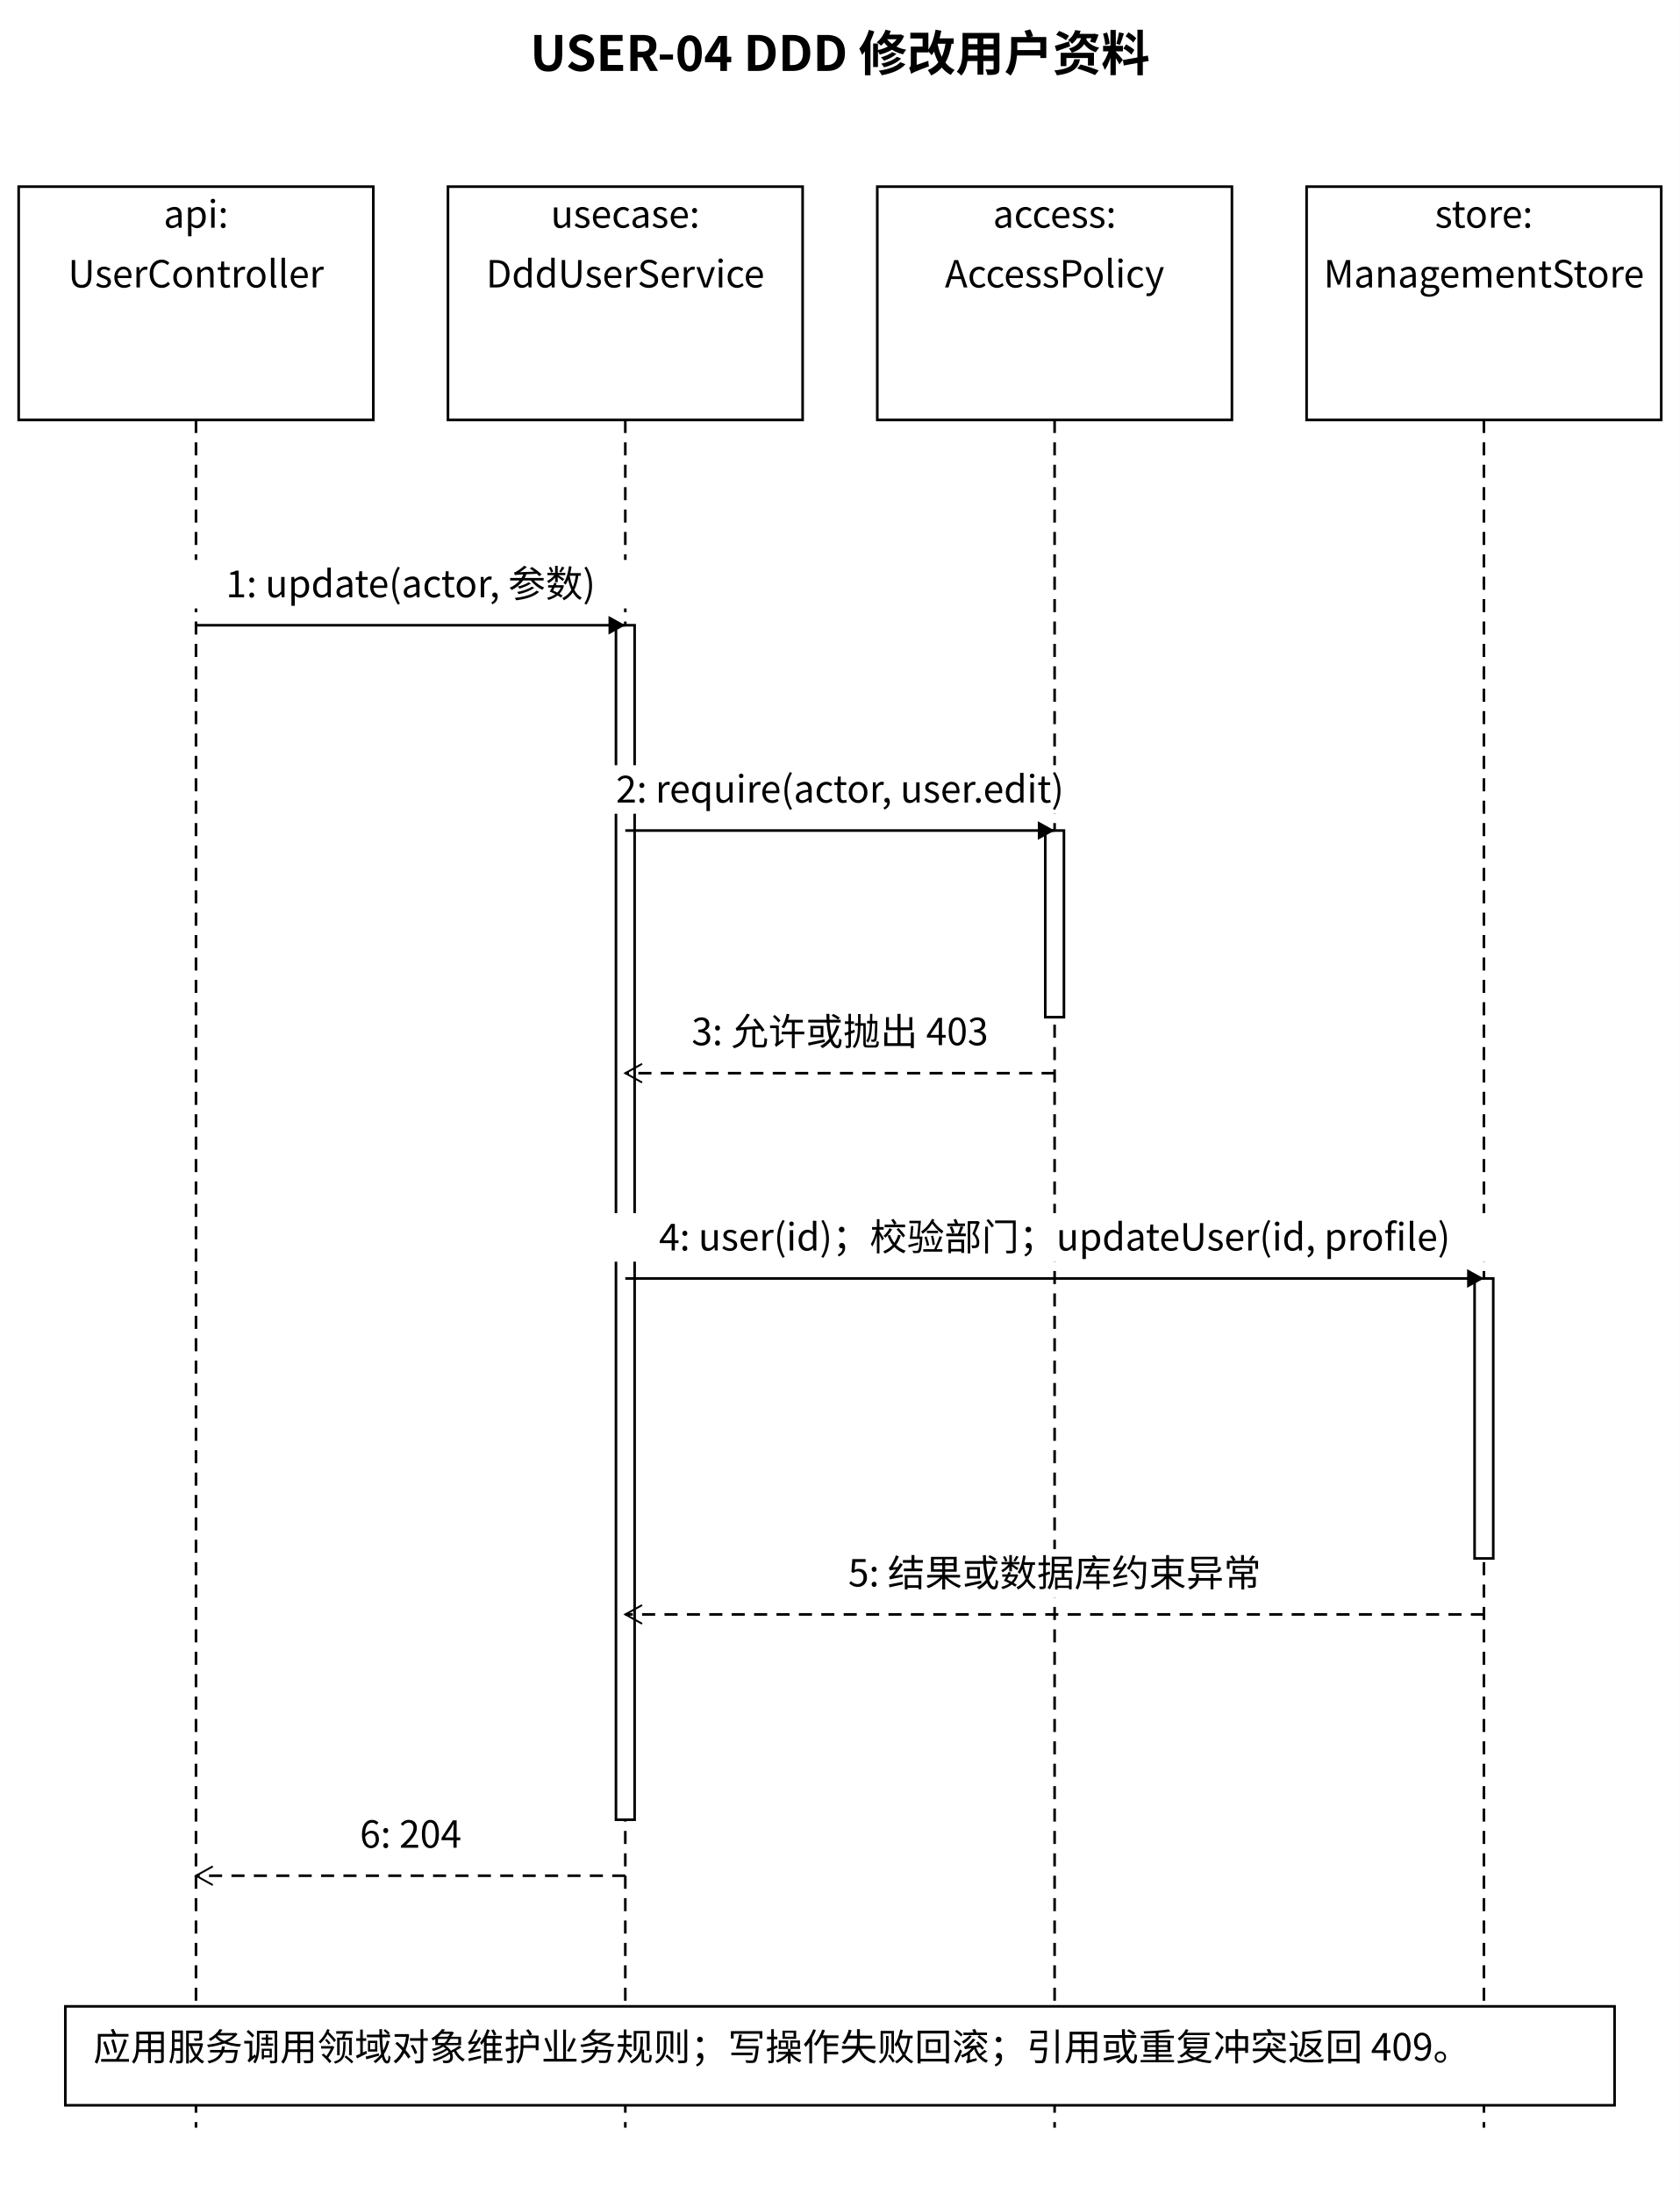
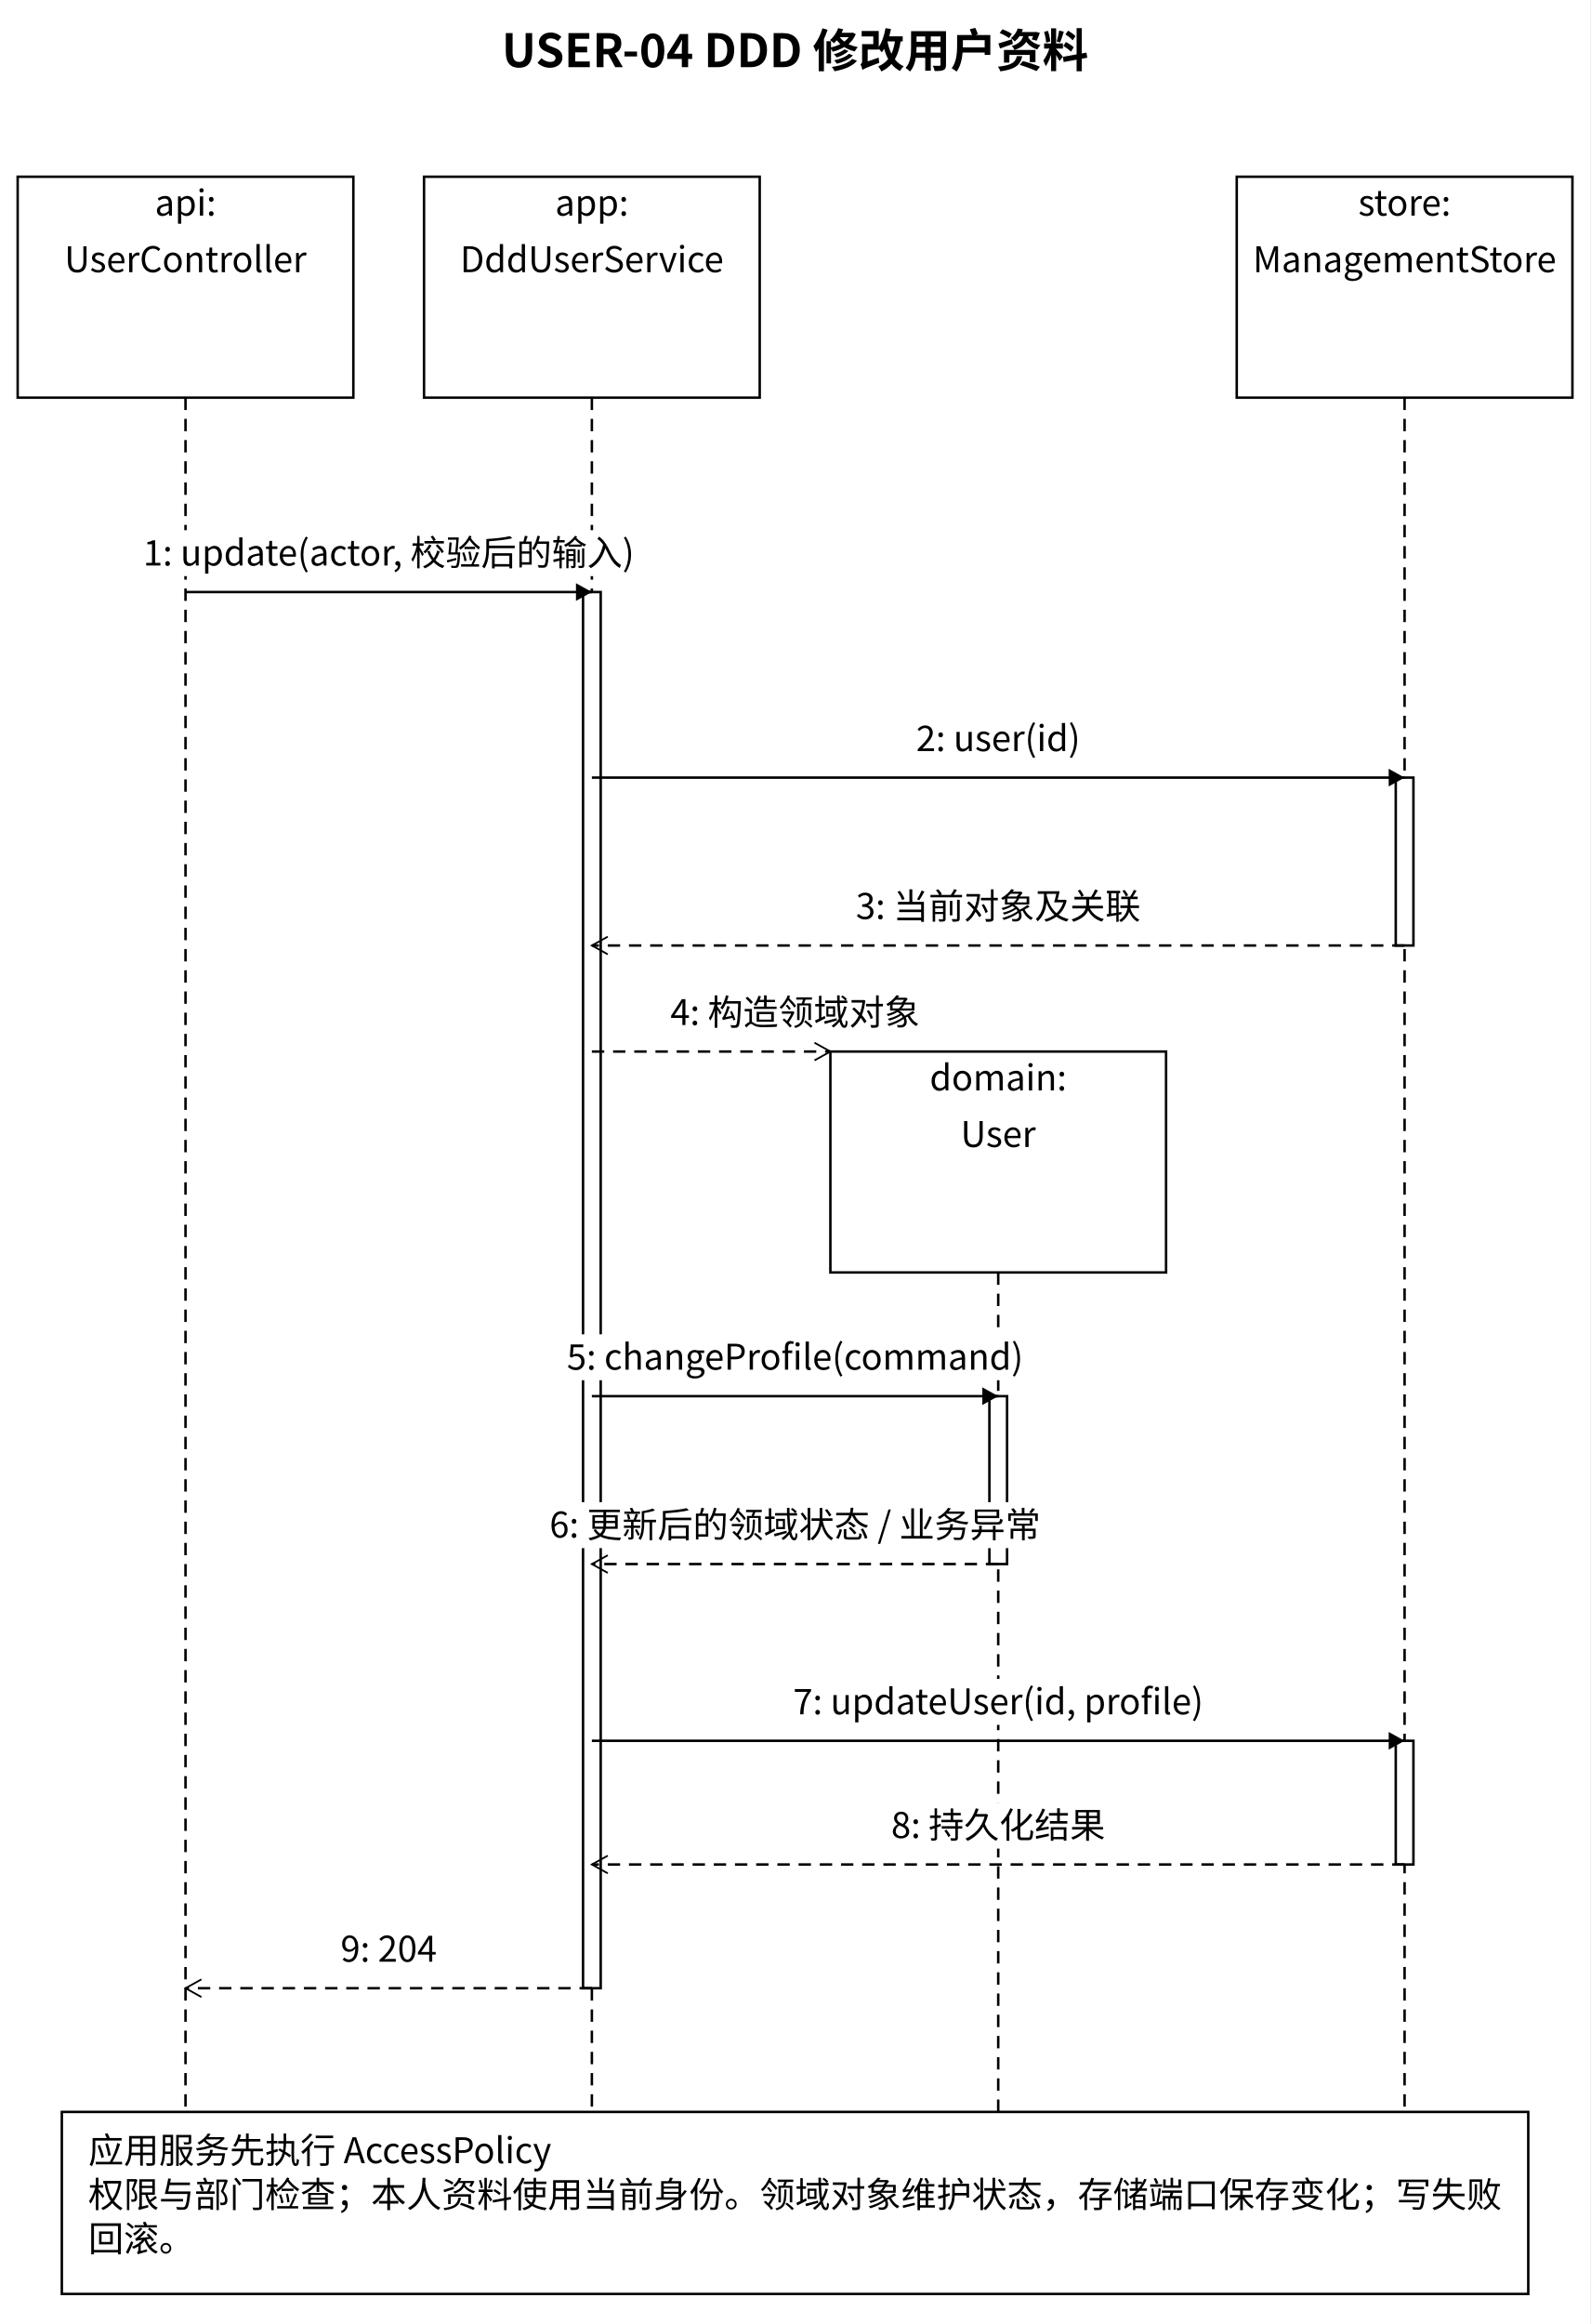
- <svg xmlns="http://www.w3.org/2000/svg" width="900" height="1175" viewBox="0 0 900 1175">
+ <svg xmlns="http://www.w3.org/2000/svg" width="900" height="1315" viewBox="0 0 900 1315">
  <style>text{font-family:'PingFang SC','Microsoft YaHei','Noto Sans CJK SC',system-ui,sans-serif;fill:black}</style>
  <defs>
    <marker id="open" markerWidth="12" markerHeight="12" refX="10" refY="6" orient="auto" markerUnits="userSpaceOnUse">
      <path d="M1,1 L10,6 L1,11" fill="none" stroke="black" />
    </marker>
    <marker id="filled" markerWidth="12" markerHeight="12" refX="10" refY="6" orient="auto" markerUnits="userSpaceOnUse">
      <path d="M1,1 L10,6 L1,11 Z" fill="black" />
    </marker>
    <marker id="triangle" markerWidth="16" markerHeight="16" refX="14" refY="8" orient="auto" markerUnits="userSpaceOnUse">
      <path d="M1,1 L14,8 L1,15 Z" fill="white" stroke="black" />
    </marker>
  </defs>
  <rect width="100%" height="100%" fill="white" />
  <text x="450.0" y="38" font-size="26" text-anchor="middle" font-weight="600">USER-04 DDD 修改用户资料</text>
  <rect x="10" y="100" width="190" height="125" rx="0" fill="white" stroke="black" stroke-width="1.4" />
  <text x="105" y="122" font-size="20" text-anchor="middle" font-weight="400">api:</text>
  <text x="105" y="154" font-size="20" text-anchor="middle" font-weight="400">UserController</text>
-   <path d="M 105,225 L 105,1140" fill="none" stroke="black" stroke-width="1.4" stroke-dasharray="7 5" />
+   <path d="M 105,225 L 105,1280" fill="none" stroke="black" stroke-width="1.4" stroke-dasharray="7 5" />
  <rect x="240" y="100" width="190" height="125" rx="0" fill="white" stroke="black" stroke-width="1.4" />
-   <text x="335" y="122" font-size="20" text-anchor="middle" font-weight="400">usecase:</text>
+   <text x="335" y="122" font-size="20" text-anchor="middle" font-weight="400">app:</text>
  <text x="335" y="154" font-size="20" text-anchor="middle" font-weight="400">DddUserService</text>
-   <path d="M 335,225 L 335,1140" fill="none" stroke="black" stroke-width="1.4" stroke-dasharray="7 5" />
-   <rect x="470" y="100" width="190" height="125" rx="0" fill="white" stroke="black" stroke-width="1.4" />
-   <text x="565" y="122" font-size="20" text-anchor="middle" font-weight="400">access:</text>
-   <text x="565" y="154" font-size="20" text-anchor="middle" font-weight="400">AccessPolicy</text>
-   <path d="M 565,225 L 565,1140" fill="none" stroke="black" stroke-width="1.4" stroke-dasharray="7 5" />
+   <path d="M 335,225 L 335,1280" fill="none" stroke="black" stroke-width="1.4" stroke-dasharray="7 5" />
+   <rect x="470" y="595" width="190" height="125" rx="0" fill="white" stroke="black" stroke-width="1.4" />
+   <text x="565" y="617" font-size="20" text-anchor="middle" font-weight="400">domain:</text>
+   <text x="565" y="649" font-size="20" text-anchor="middle" font-weight="400">User</text>
+   <path d="M 565,720 L 565,1280" fill="none" stroke="black" stroke-width="1.4" stroke-dasharray="7 5" />
  <rect x="700" y="100" width="190" height="125" rx="0" fill="white" stroke="black" stroke-width="1.4" />
  <text x="795" y="122" font-size="20" text-anchor="middle" font-weight="400">store:</text>
  <text x="795" y="154" font-size="20" text-anchor="middle" font-weight="400">ManagementStore</text>
-   <path d="M 795,225 L 795,1140" fill="none" stroke="black" stroke-width="1.4" stroke-dasharray="7 5" />
-   <rect x="330" y="335" width="10" height="640" rx="0" fill="white" stroke="black" stroke-width="1.4" />
+   <path d="M 795,225 L 795,1280" fill="none" stroke="black" stroke-width="1.4" stroke-dasharray="7 5" />
+   <rect x="330" y="335" width="10" height="790" rx="0" fill="white" stroke="black" stroke-width="1.4" />
  <path d="M 105,335 L 335,335" fill="none" stroke="black" stroke-width="1.4" marker-end="url(#filled)" />
-   <rect x="92.4" y="300" width="255.2" height="26" fill="white" />
-   <text x="220.0" y="320" font-size="20" text-anchor="middle" font-weight="400">1: update(actor, 参数)</text>
-   <rect x="560" y="445" width="10" height="100" rx="0" fill="white" stroke="black" stroke-width="1.4" />
-   <path d="M 335,445 L 565,445" fill="none" stroke="black" stroke-width="1.4" marker-end="url(#filled)" />
-   <rect x="285.4" y="410" width="329.2" height="26" fill="white" />
-   <text x="450.0" y="430" font-size="20" text-anchor="middle" font-weight="400">2: require(actor, user.edit)</text>
-   <path d="M 565,575 L 335,575" fill="none" stroke="black" stroke-width="1.4" stroke-dasharray="7 5" marker-end="url(#open)" />
-   <rect x="355.1" y="540" width="189.8" height="26" fill="white" />
-   <text x="450.0" y="560" font-size="20" text-anchor="middle" font-weight="400">3: 允许或抛出 403</text>
-   <rect x="790" y="685" width="10" height="150" rx="0" fill="white" stroke="black" stroke-width="1.4" />
-   <path d="M 335,685 L 795,685" fill="none" stroke="black" stroke-width="1.4" marker-end="url(#filled)" />
-   <rect x="306.2" y="650" width="517.6" height="26" fill="white" />
-   <text x="565.0" y="670" font-size="20" text-anchor="middle" font-weight="400">4: user(id)；校验部门；updateUser(id, profile)</text>
-   <path d="M 795,865 L 335,865" fill="none" stroke="black" stroke-width="1.4" stroke-dasharray="7 5" marker-end="url(#open)" />
-   <rect x="442.9" y="830" width="244.2" height="26" fill="white" />
-   <text x="565.0" y="850" font-size="20" text-anchor="middle" font-weight="400">5: 结果或数据库约束异常</text>
-   <path d="M 335,1005 L 105,1005" fill="none" stroke="black" stroke-width="1.4" stroke-dasharray="7 5" marker-end="url(#open)" />
-   <rect x="180.8" y="970" width="78.4" height="26" fill="white" />
-   <text x="220.0" y="990" font-size="20" text-anchor="middle" font-weight="400">6: 204</text>
-   <rect x="35" y="1075" width="830" height="53" rx="0" fill="white" stroke="black" stroke-width="1.4" />
-   <text x="50" y="1104" font-size="20" text-anchor="start" font-weight="400">应用服务调用领域对象维护业务规则；写操作失败回滚；引用或重复冲突返回 409。</text>
+   <rect x="52.4" y="300" width="335.2" height="26" fill="white" />
+   <text x="220.0" y="320" font-size="20" text-anchor="middle" font-weight="400">1: update(actor, 校验后的输入)</text>
+   <rect x="790" y="440" width="10" height="95" rx="0" fill="white" stroke="black" stroke-width="1.4" />
+   <path d="M 335,440 L 795,440" fill="none" stroke="black" stroke-width="1.4" marker-end="url(#filled)" />
+   <rect x="497.3" y="405" width="135.4" height="26" fill="white" />
+   <text x="565.0" y="425" font-size="20" text-anchor="middle" font-weight="400">2: user(id)</text>
+   <path d="M 795,535 L 335,535" fill="none" stroke="black" stroke-width="1.4" stroke-dasharray="7 5" marker-end="url(#open)" />
+   <rect x="472.9" y="500" width="184.2" height="26" fill="white" />
+   <text x="565.0" y="520" font-size="20" text-anchor="middle" font-weight="400">3: 当前对象及关联</text>
+   <path d="M 335,595 L 470,595" fill="none" stroke="black" stroke-width="1.4" stroke-dasharray="7 5" marker-end="url(#open)" />
+   <rect x="367.9" y="560" width="164.2" height="26" fill="white" />
+   <text x="450.0" y="580" font-size="20" text-anchor="middle" font-weight="400">4: 构造领域对象</text>
+   <rect x="560" y="790" width="10" height="95" rx="0" fill="white" stroke="black" stroke-width="1.4" />
+   <path d="M 335,790 L 565,790" fill="none" stroke="black" stroke-width="1.4" marker-end="url(#filled)" />
+   <rect x="302.5" y="755" width="295" height="26" fill="white" />
+   <text x="450.0" y="775" font-size="20" text-anchor="middle" font-weight="400">5: changeProfile(command)</text>
+   <path d="M 565,885 L 335,885" fill="none" stroke="black" stroke-width="1.4" stroke-dasharray="7 5" marker-end="url(#open)" />
+   <rect x="290.8" y="850" width="318.4" height="26" fill="white" />
+   <text x="450.0" y="870" font-size="20" text-anchor="middle" font-weight="400">6: 更新后的领域状态 / 业务异常</text>
+   <rect x="790" y="985" width="10" height="70" rx="0" fill="white" stroke="black" stroke-width="1.4" />
+   <path d="M 335,985 L 795,985" fill="none" stroke="black" stroke-width="1.4" marker-end="url(#filled)" />
+   <rect x="411.8" y="950" width="306.4" height="26" fill="white" />
+   <text x="565.0" y="970" font-size="20" text-anchor="middle" font-weight="400">7: updateUser(id, profile)</text>
+   <path d="M 795,1055 L 335,1055" fill="none" stroke="black" stroke-width="1.4" stroke-dasharray="7 5" marker-end="url(#open)" />
+   <rect x="492.9" y="1020" width="144.2" height="26" fill="white" />
+   <text x="565.0" y="1040" font-size="20" text-anchor="middle" font-weight="400">8: 持久化结果</text>
+   <path d="M 335,1125 L 105,1125" fill="none" stroke="black" stroke-width="1.4" stroke-dasharray="7 5" marker-end="url(#open)" />
+   <rect x="180.8" y="1090" width="78.4" height="26" fill="white" />
+   <text x="220.0" y="1110" font-size="20" text-anchor="middle" font-weight="400">9: 204</text>
+   <rect x="35" y="1195" width="830" height="103" rx="0" fill="white" stroke="black" stroke-width="1.4" />
+   <text x="50" y="1224" font-size="20" text-anchor="start" font-weight="400">应用服务先执行 AccessPolicy</text>
+   <text x="50" y="1249" font-size="20" text-anchor="start" font-weight="400">权限与部门检查；本人资料使用当前身份。领域对象维护状态，存储端口保存变化；写失败</text>
+   <text x="50" y="1274" font-size="20" text-anchor="start" font-weight="400">回滚。</text>
</svg>
